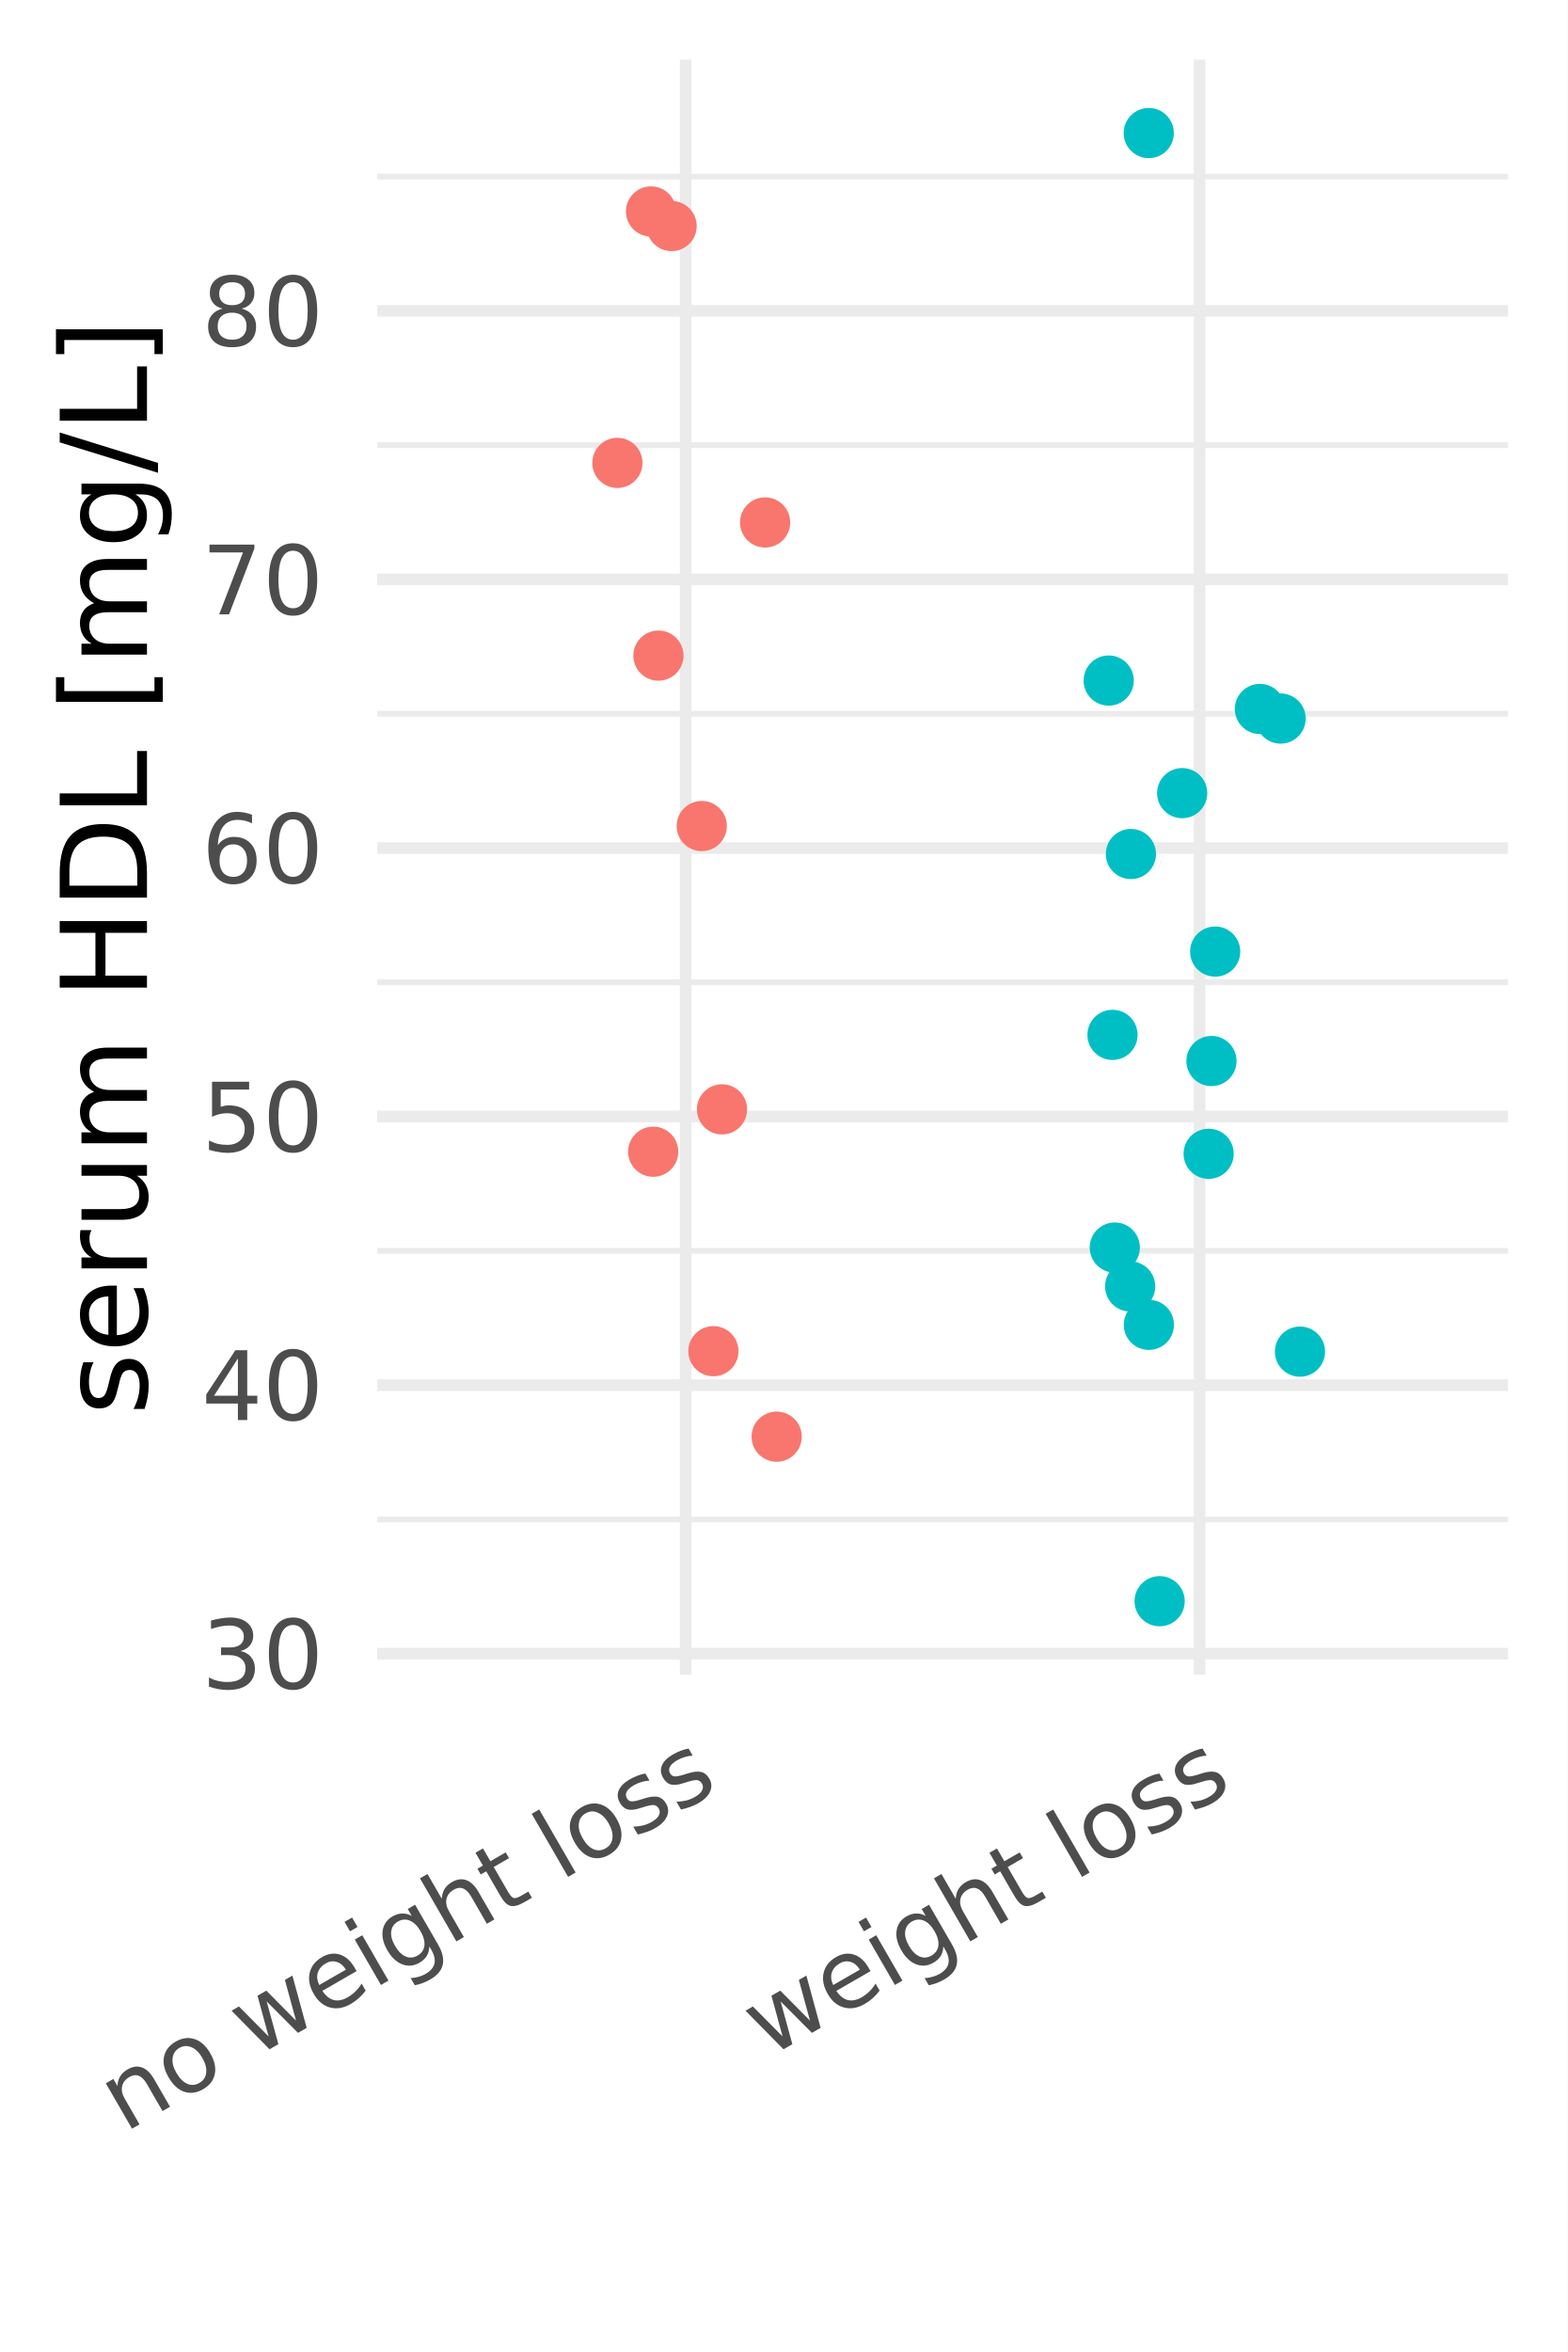
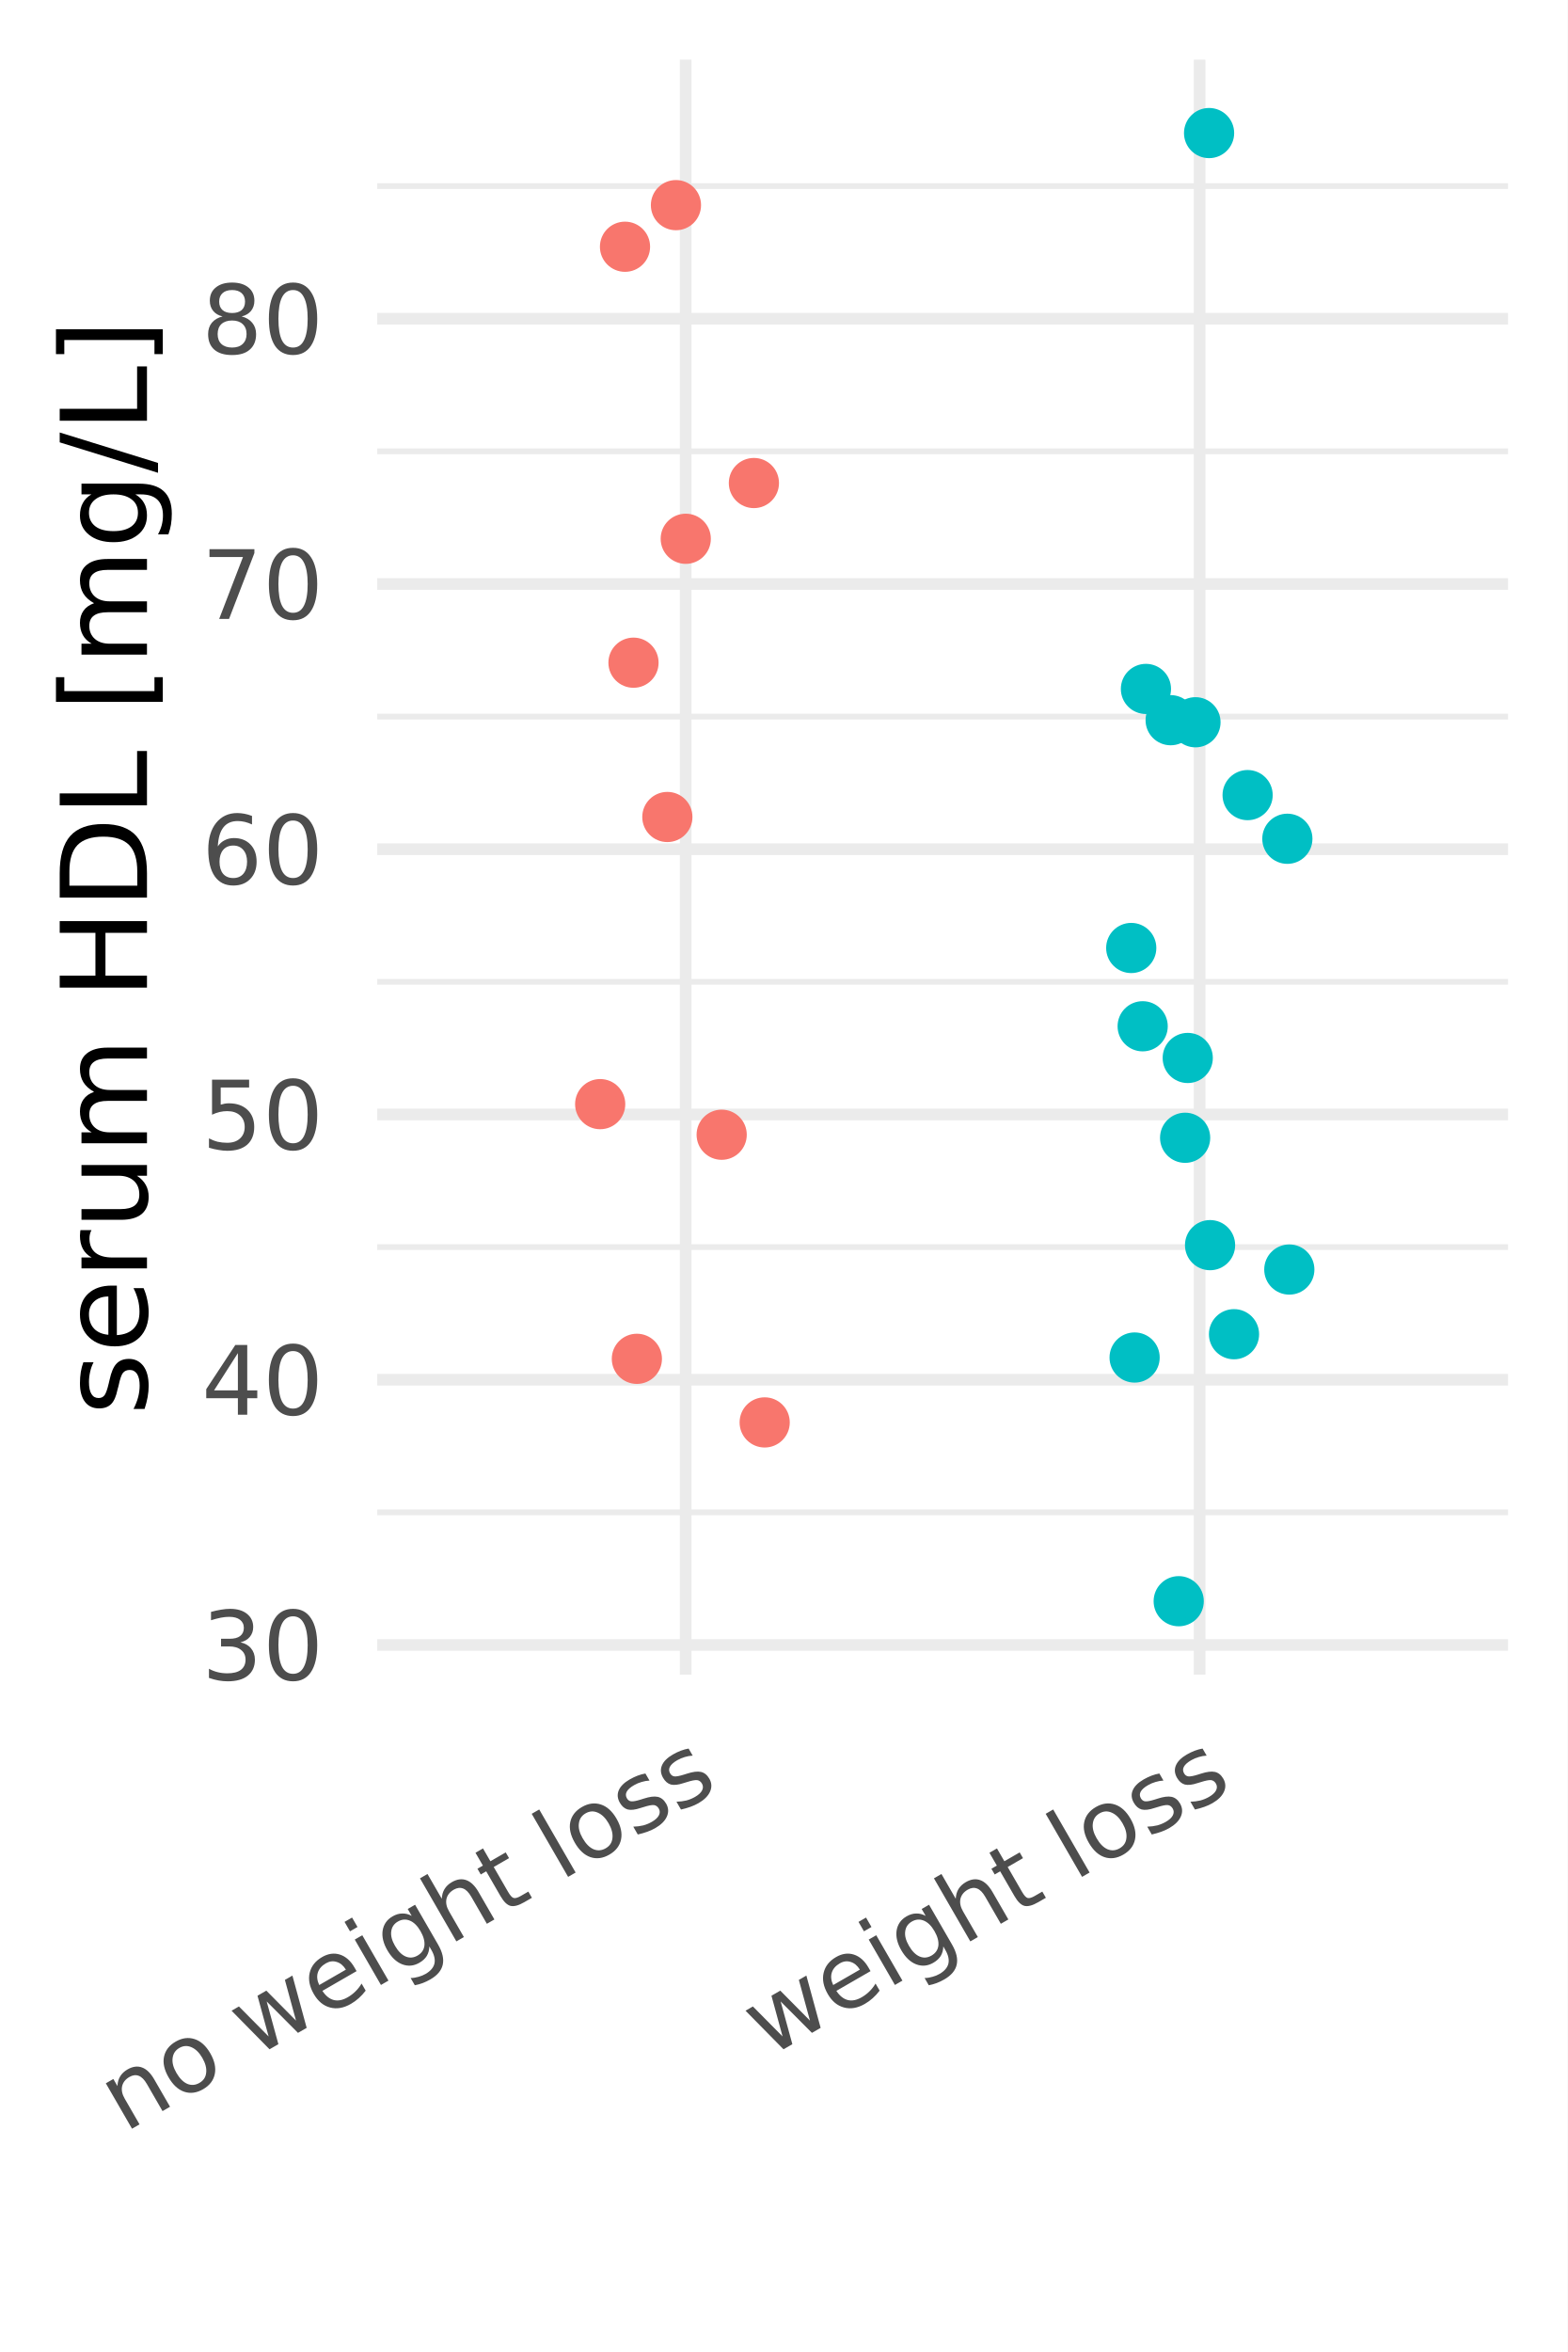
<svg xmlns="http://www.w3.org/2000/svg" class="svglite" width="144.00pt" height="216.00pt" viewBox="0 0 144.00 216.00">
  <defs>
    <style type="text/css">
    .svglite line, .svglite polyline, .svglite polygon, .svglite path, .svglite rect, .svglite circle {
      fill: none;
      stroke: #000000;
      stroke-linecap: round;
      stroke-linejoin: round;
      stroke-miterlimit: 10.00;
    }
  </style>
  </defs>
  <rect width="100%" height="100%" style="stroke: none; fill: #FFFFFF;" />
  <defs>
    <clipPath id="cpMC4wMHwxNDQuMDB8MC4wMHwyMTYuMDA=">
      <rect x="0.00" y="0.00" width="144.00" height="216.00" />
    </clipPath>
  </defs>
  <g clip-path="url(#cpMC4wMHwxNDQuMDB8MC4wMHwyMTYuMDA=)">
</g>
  <defs>
    <clipPath id="cpMzQuNjV8MTM4LjUyfDUuNDh8MTUzLjc5">
      <rect x="34.65" y="5.48" width="103.87" height="148.31" />
    </clipPath>
  </defs>
  <g clip-path="url(#cpMzQuNjV8MTM4LjUyfDUuNDh8MTUzLjc5)">
-     <polyline points="34.65,139.54 138.52,139.54 " style="stroke-width: 0.53; stroke: #EBEBEB; stroke-linecap: butt;" />
-     <polyline points="34.65,114.87 138.52,114.87 " style="stroke-width: 0.53; stroke: #EBEBEB; stroke-linecap: butt;" />
-     <polyline points="34.65,90.21 138.52,90.21 " style="stroke-width: 0.53; stroke: #EBEBEB; stroke-linecap: butt;" />
-     <polyline points="34.65,65.55 138.52,65.55 " style="stroke-width: 0.53; stroke: #EBEBEB; stroke-linecap: butt;" />
-     <polyline points="34.65,40.88 138.52,40.88 " style="stroke-width: 0.53; stroke: #EBEBEB; stroke-linecap: butt;" />
-     <polyline points="34.65,16.22 138.52,16.22 " style="stroke-width: 0.53; stroke: #EBEBEB; stroke-linecap: butt;" />
-     <polyline points="34.65,151.87 138.52,151.87 " style="stroke-width: 1.07; stroke: #EBEBEB; stroke-linecap: butt;" />
-     <polyline points="34.65,127.21 138.52,127.21 " style="stroke-width: 1.07; stroke: #EBEBEB; stroke-linecap: butt;" />
-     <polyline points="34.65,102.54 138.52,102.54 " style="stroke-width: 1.07; stroke: #EBEBEB; stroke-linecap: butt;" />
-     <polyline points="34.65,77.88 138.52,77.88 " style="stroke-width: 1.07; stroke: #EBEBEB; stroke-linecap: butt;" />
-     <polyline points="34.65,53.21 138.52,53.21 " style="stroke-width: 1.07; stroke: #EBEBEB; stroke-linecap: butt;" />
-     <polyline points="34.65,28.55 138.52,28.55 " style="stroke-width: 1.07; stroke: #EBEBEB; stroke-linecap: butt;" />
+     <polyline points="34.65,138.89 138.52,138.89 " style="stroke-width: 0.53; stroke: #EBEBEB; stroke-linecap: butt;" />
+     <polyline points="34.65,114.53 138.52,114.53 " style="stroke-width: 0.53; stroke: #EBEBEB; stroke-linecap: butt;" />
+     <polyline points="34.65,90.17 138.52,90.17 " style="stroke-width: 0.53; stroke: #EBEBEB; stroke-linecap: butt;" />
+     <polyline points="34.65,65.81 138.52,65.81 " style="stroke-width: 0.53; stroke: #EBEBEB; stroke-linecap: butt;" />
+     <polyline points="34.65,41.45 138.52,41.45 " style="stroke-width: 0.53; stroke: #EBEBEB; stroke-linecap: butt;" />
+     <polyline points="34.65,17.09 138.52,17.09 " style="stroke-width: 0.53; stroke: #EBEBEB; stroke-linecap: butt;" />
+     <polyline points="34.65,151.07 138.52,151.07 " style="stroke-width: 1.07; stroke: #EBEBEB; stroke-linecap: butt;" />
+     <polyline points="34.65,126.71 138.52,126.71 " style="stroke-width: 1.07; stroke: #EBEBEB; stroke-linecap: butt;" />
+     <polyline points="34.65,102.35 138.52,102.35 " style="stroke-width: 1.07; stroke: #EBEBEB; stroke-linecap: butt;" />
+     <polyline points="34.65,77.99 138.52,77.99 " style="stroke-width: 1.07; stroke: #EBEBEB; stroke-linecap: butt;" />
+     <polyline points="34.65,53.63 138.52,53.63 " style="stroke-width: 1.07; stroke: #EBEBEB; stroke-linecap: butt;" />
+     <polyline points="34.65,29.27 138.52,29.27 " style="stroke-width: 1.07; stroke: #EBEBEB; stroke-linecap: butt;" />
    <polyline points="62.98,153.79 62.98,5.48 " style="stroke-width: 1.07; stroke: #EBEBEB; stroke-linecap: butt;" />
    <polyline points="110.19,153.79 110.19,5.48 " style="stroke-width: 1.07; stroke: #EBEBEB; stroke-linecap: butt;" />
-     <circle cx="119.41" cy="124.13" r="1.95" style="stroke-width: 0.71; stroke: #00BFC4; fill: #00BFC4;" />
-     <circle cx="111.28" cy="97.44" r="1.95" style="stroke-width: 0.71; stroke: #00BFC4; fill: #00BFC4;" />
-     <circle cx="102.19" cy="95.04" r="1.95" style="stroke-width: 0.71; stroke: #00BFC4; fill: #00BFC4;" />
-     <circle cx="108.59" cy="72.84" r="1.95" style="stroke-width: 0.71; stroke: #00BFC4; fill: #00BFC4;" />
-     <circle cx="103.88" cy="78.43" r="1.95" style="stroke-width: 0.71; stroke: #00BFC4; fill: #00BFC4;" />
-     <circle cx="111.62" cy="87.39" r="1.95" style="stroke-width: 0.71; stroke: #00BFC4; fill: #00BFC4;" />
-     <circle cx="106.52" cy="147.05" r="1.95" style="stroke-width: 0.71; stroke: #00BFC4; fill: #00BFC4;" />
-     <circle cx="117.63" cy="65.99" r="1.95" style="stroke-width: 0.71; stroke: #00BFC4; fill: #00BFC4;" />
-     <circle cx="103.81" cy="118.14" r="1.95" style="stroke-width: 0.71; stroke: #00BFC4; fill: #00BFC4;" />
-     <circle cx="111.02" cy="105.96" r="1.95" style="stroke-width: 0.71; stroke: #00BFC4; fill: #00BFC4;" />
-     <circle cx="105.52" cy="12.22" r="1.95" style="stroke-width: 0.71; stroke: #00BFC4; fill: #00BFC4;" />
-     <circle cx="102.40" cy="114.57" r="1.95" style="stroke-width: 0.71; stroke: #00BFC4; fill: #00BFC4;" />
-     <circle cx="105.53" cy="121.67" r="1.95" style="stroke-width: 0.71; stroke: #00BFC4; fill: #00BFC4;" />
-     <circle cx="115.73" cy="65.11" r="1.95" style="stroke-width: 0.71; stroke: #00BFC4; fill: #00BFC4;" />
-     <circle cx="101.84" cy="62.50" r="1.95" style="stroke-width: 0.71; stroke: #00BFC4; fill: #00BFC4;" />
-     <circle cx="66.32" cy="101.88" r="1.95" style="stroke-width: 0.71; stroke: #F8766D; fill: #F8766D;" />
-     <circle cx="71.34" cy="131.94" r="1.95" style="stroke-width: 0.71; stroke: #F8766D; fill: #F8766D;" />
-     <circle cx="61.69" cy="20.76" r="1.95" style="stroke-width: 0.71; stroke: #F8766D; fill: #F8766D;" />
-     <circle cx="56.71" cy="42.51" r="1.95" style="stroke-width: 0.71; stroke: #F8766D; fill: #F8766D;" />
-     <circle cx="64.46" cy="75.86" r="1.95" style="stroke-width: 0.71; stroke: #F8766D; fill: #F8766D;" />
-     <circle cx="65.53" cy="124.09" r="1.95" style="stroke-width: 0.71; stroke: #F8766D; fill: #F8766D;" />
-     <circle cx="60.48" cy="60.21" r="1.95" style="stroke-width: 0.71; stroke: #F8766D; fill: #F8766D;" />
-     <circle cx="70.28" cy="47.98" r="1.95" style="stroke-width: 0.71; stroke: #F8766D; fill: #F8766D;" />
-     <circle cx="60.00" cy="105.77" r="1.95" style="stroke-width: 0.71; stroke: #F8766D; fill: #F8766D;" />
-     <circle cx="59.80" cy="19.42" r="1.95" style="stroke-width: 0.71; stroke: #F8766D; fill: #F8766D;" />
+     <circle cx="104.22" cy="124.67" r="1.95" style="stroke-width: 0.71; stroke: #00BFC4; fill: #00BFC4;" />
+     <circle cx="109.10" cy="97.16" r="1.95" style="stroke-width: 0.71; stroke: #00BFC4; fill: #00BFC4;" />
+     <circle cx="104.96" cy="94.25" r="1.95" style="stroke-width: 0.71; stroke: #00BFC4; fill: #00BFC4;" />
+     <circle cx="114.60" cy="73.02" r="1.95" style="stroke-width: 0.71; stroke: #00BFC4; fill: #00BFC4;" />
+     <circle cx="118.25" cy="77.03" r="1.95" style="stroke-width: 0.71; stroke: #00BFC4; fill: #00BFC4;" />
+     <circle cx="103.91" cy="87.06" r="1.95" style="stroke-width: 0.71; stroke: #00BFC4; fill: #00BFC4;" />
+     <circle cx="108.27" cy="147.05" r="1.95" style="stroke-width: 0.71; stroke: #00BFC4; fill: #00BFC4;" />
+     <circle cx="109.81" cy="66.33" r="1.95" style="stroke-width: 0.71; stroke: #00BFC4; fill: #00BFC4;" />
+     <circle cx="118.43" cy="116.59" r="1.95" style="stroke-width: 0.71; stroke: #00BFC4; fill: #00BFC4;" />
+     <circle cx="108.86" cy="104.49" r="1.95" style="stroke-width: 0.71; stroke: #00BFC4; fill: #00BFC4;" />
+     <circle cx="111.06" cy="12.22" r="1.95" style="stroke-width: 0.71; stroke: #00BFC4; fill: #00BFC4;" />
+     <circle cx="111.15" cy="114.35" r="1.95" style="stroke-width: 0.71; stroke: #00BFC4; fill: #00BFC4;" />
+     <circle cx="113.35" cy="122.53" r="1.95" style="stroke-width: 0.71; stroke: #00BFC4; fill: #00BFC4;" />
+     <circle cx="107.53" cy="66.14" r="1.95" style="stroke-width: 0.71; stroke: #00BFC4; fill: #00BFC4;" />
+     <circle cx="105.26" cy="63.27" r="1.95" style="stroke-width: 0.71; stroke: #00BFC4; fill: #00BFC4;" />
+     <circle cx="55.13" cy="101.40" r="1.95" style="stroke-width: 0.71; stroke: #F8766D; fill: #F8766D;" />
+     <circle cx="70.24" cy="130.63" r="1.95" style="stroke-width: 0.71; stroke: #F8766D; fill: #F8766D;" />
+     <circle cx="57.41" cy="22.66" r="1.95" style="stroke-width: 0.71; stroke: #F8766D; fill: #F8766D;" />
+     <circle cx="69.25" cy="44.36" r="1.95" style="stroke-width: 0.71; stroke: #F8766D; fill: #F8766D;" />
+     <circle cx="61.30" cy="75.03" r="1.95" style="stroke-width: 0.71; stroke: #F8766D; fill: #F8766D;" />
+     <circle cx="58.50" cy="124.79" r="1.95" style="stroke-width: 0.71; stroke: #F8766D; fill: #F8766D;" />
+     <circle cx="58.19" cy="60.86" r="1.95" style="stroke-width: 0.71; stroke: #F8766D; fill: #F8766D;" />
+     <circle cx="62.99" cy="49.48" r="1.95" style="stroke-width: 0.71; stroke: #F8766D; fill: #F8766D;" />
+     <circle cx="66.29" cy="104.21" r="1.95" style="stroke-width: 0.71; stroke: #F8766D; fill: #F8766D;" />
+     <circle cx="62.09" cy="18.84" r="1.95" style="stroke-width: 0.71; stroke: #F8766D; fill: #F8766D;" />
  </g>
  <g clip-path="url(#cpMC4wMHwxNDQuMDB8MC4wMHwyMTYuMDA=)">
-     <text x="29.72" y="155.08" text-anchor="end" style="font-size: 8.80px; fill: #4D4D4D; font-family: DejaVu Sans;" textLength="11.19px" lengthAdjust="spacingAndGlyphs">30</text>
-     <text x="29.72" y="130.41" text-anchor="end" style="font-size: 8.80px; fill: #4D4D4D; font-family: DejaVu Sans;" textLength="11.19px" lengthAdjust="spacingAndGlyphs">40</text>
-     <text x="29.72" y="105.75" text-anchor="end" style="font-size: 8.80px; fill: #4D4D4D; font-family: DejaVu Sans;" textLength="11.19px" lengthAdjust="spacingAndGlyphs">50</text>
-     <text x="29.72" y="81.09" text-anchor="end" style="font-size: 8.80px; fill: #4D4D4D; font-family: DejaVu Sans;" textLength="11.19px" lengthAdjust="spacingAndGlyphs">60</text>
-     <text x="29.72" y="56.42" text-anchor="end" style="font-size: 8.80px; fill: #4D4D4D; font-family: DejaVu Sans;" textLength="11.19px" lengthAdjust="spacingAndGlyphs">70</text>
-     <text x="29.72" y="31.76" text-anchor="end" style="font-size: 8.80px; fill: #4D4D4D; font-family: DejaVu Sans;" textLength="11.19px" lengthAdjust="spacingAndGlyphs">80</text>
+     <text x="29.72" y="154.28" text-anchor="end" style="font-size: 8.80px; fill: #4D4D4D; font-family: DejaVu Sans;" textLength="11.19px" lengthAdjust="spacingAndGlyphs">30</text>
+     <text x="29.72" y="129.92" text-anchor="end" style="font-size: 8.80px; fill: #4D4D4D; font-family: DejaVu Sans;" textLength="11.19px" lengthAdjust="spacingAndGlyphs">40</text>
+     <text x="29.72" y="105.56" text-anchor="end" style="font-size: 8.80px; fill: #4D4D4D; font-family: DejaVu Sans;" textLength="11.19px" lengthAdjust="spacingAndGlyphs">50</text>
+     <text x="29.72" y="81.20" text-anchor="end" style="font-size: 8.80px; fill: #4D4D4D; font-family: DejaVu Sans;" textLength="11.19px" lengthAdjust="spacingAndGlyphs">60</text>
+     <text x="29.72" y="56.84" text-anchor="end" style="font-size: 8.80px; fill: #4D4D4D; font-family: DejaVu Sans;" textLength="11.19px" lengthAdjust="spacingAndGlyphs">70</text>
+     <text x="29.72" y="32.48" text-anchor="end" style="font-size: 8.80px; fill: #4D4D4D; font-family: DejaVu Sans;" textLength="11.19px" lengthAdjust="spacingAndGlyphs">80</text>
    <text transform="translate(66.19,164.28) rotate(-30)" text-anchor="end" style="font-size: 8.80px; fill: #4D4D4D; font-family: DejaVu Sans;" textLength="63.22px" lengthAdjust="spacingAndGlyphs">no weight loss</text>
    <text transform="translate(113.40,164.28) rotate(-30)" text-anchor="end" style="font-size: 8.80px; fill: #4D4D4D; font-family: DejaVu Sans;" textLength="49.46px" lengthAdjust="spacingAndGlyphs">weight loss</text>
    <text transform="translate(13.50,79.64) rotate(-90)" text-anchor="middle" style="font-size: 11.00px; font-family: DejaVu Sans;" textLength="100.69px" lengthAdjust="spacingAndGlyphs">serum HDL [mg/L]</text>
  </g>
</svg>
